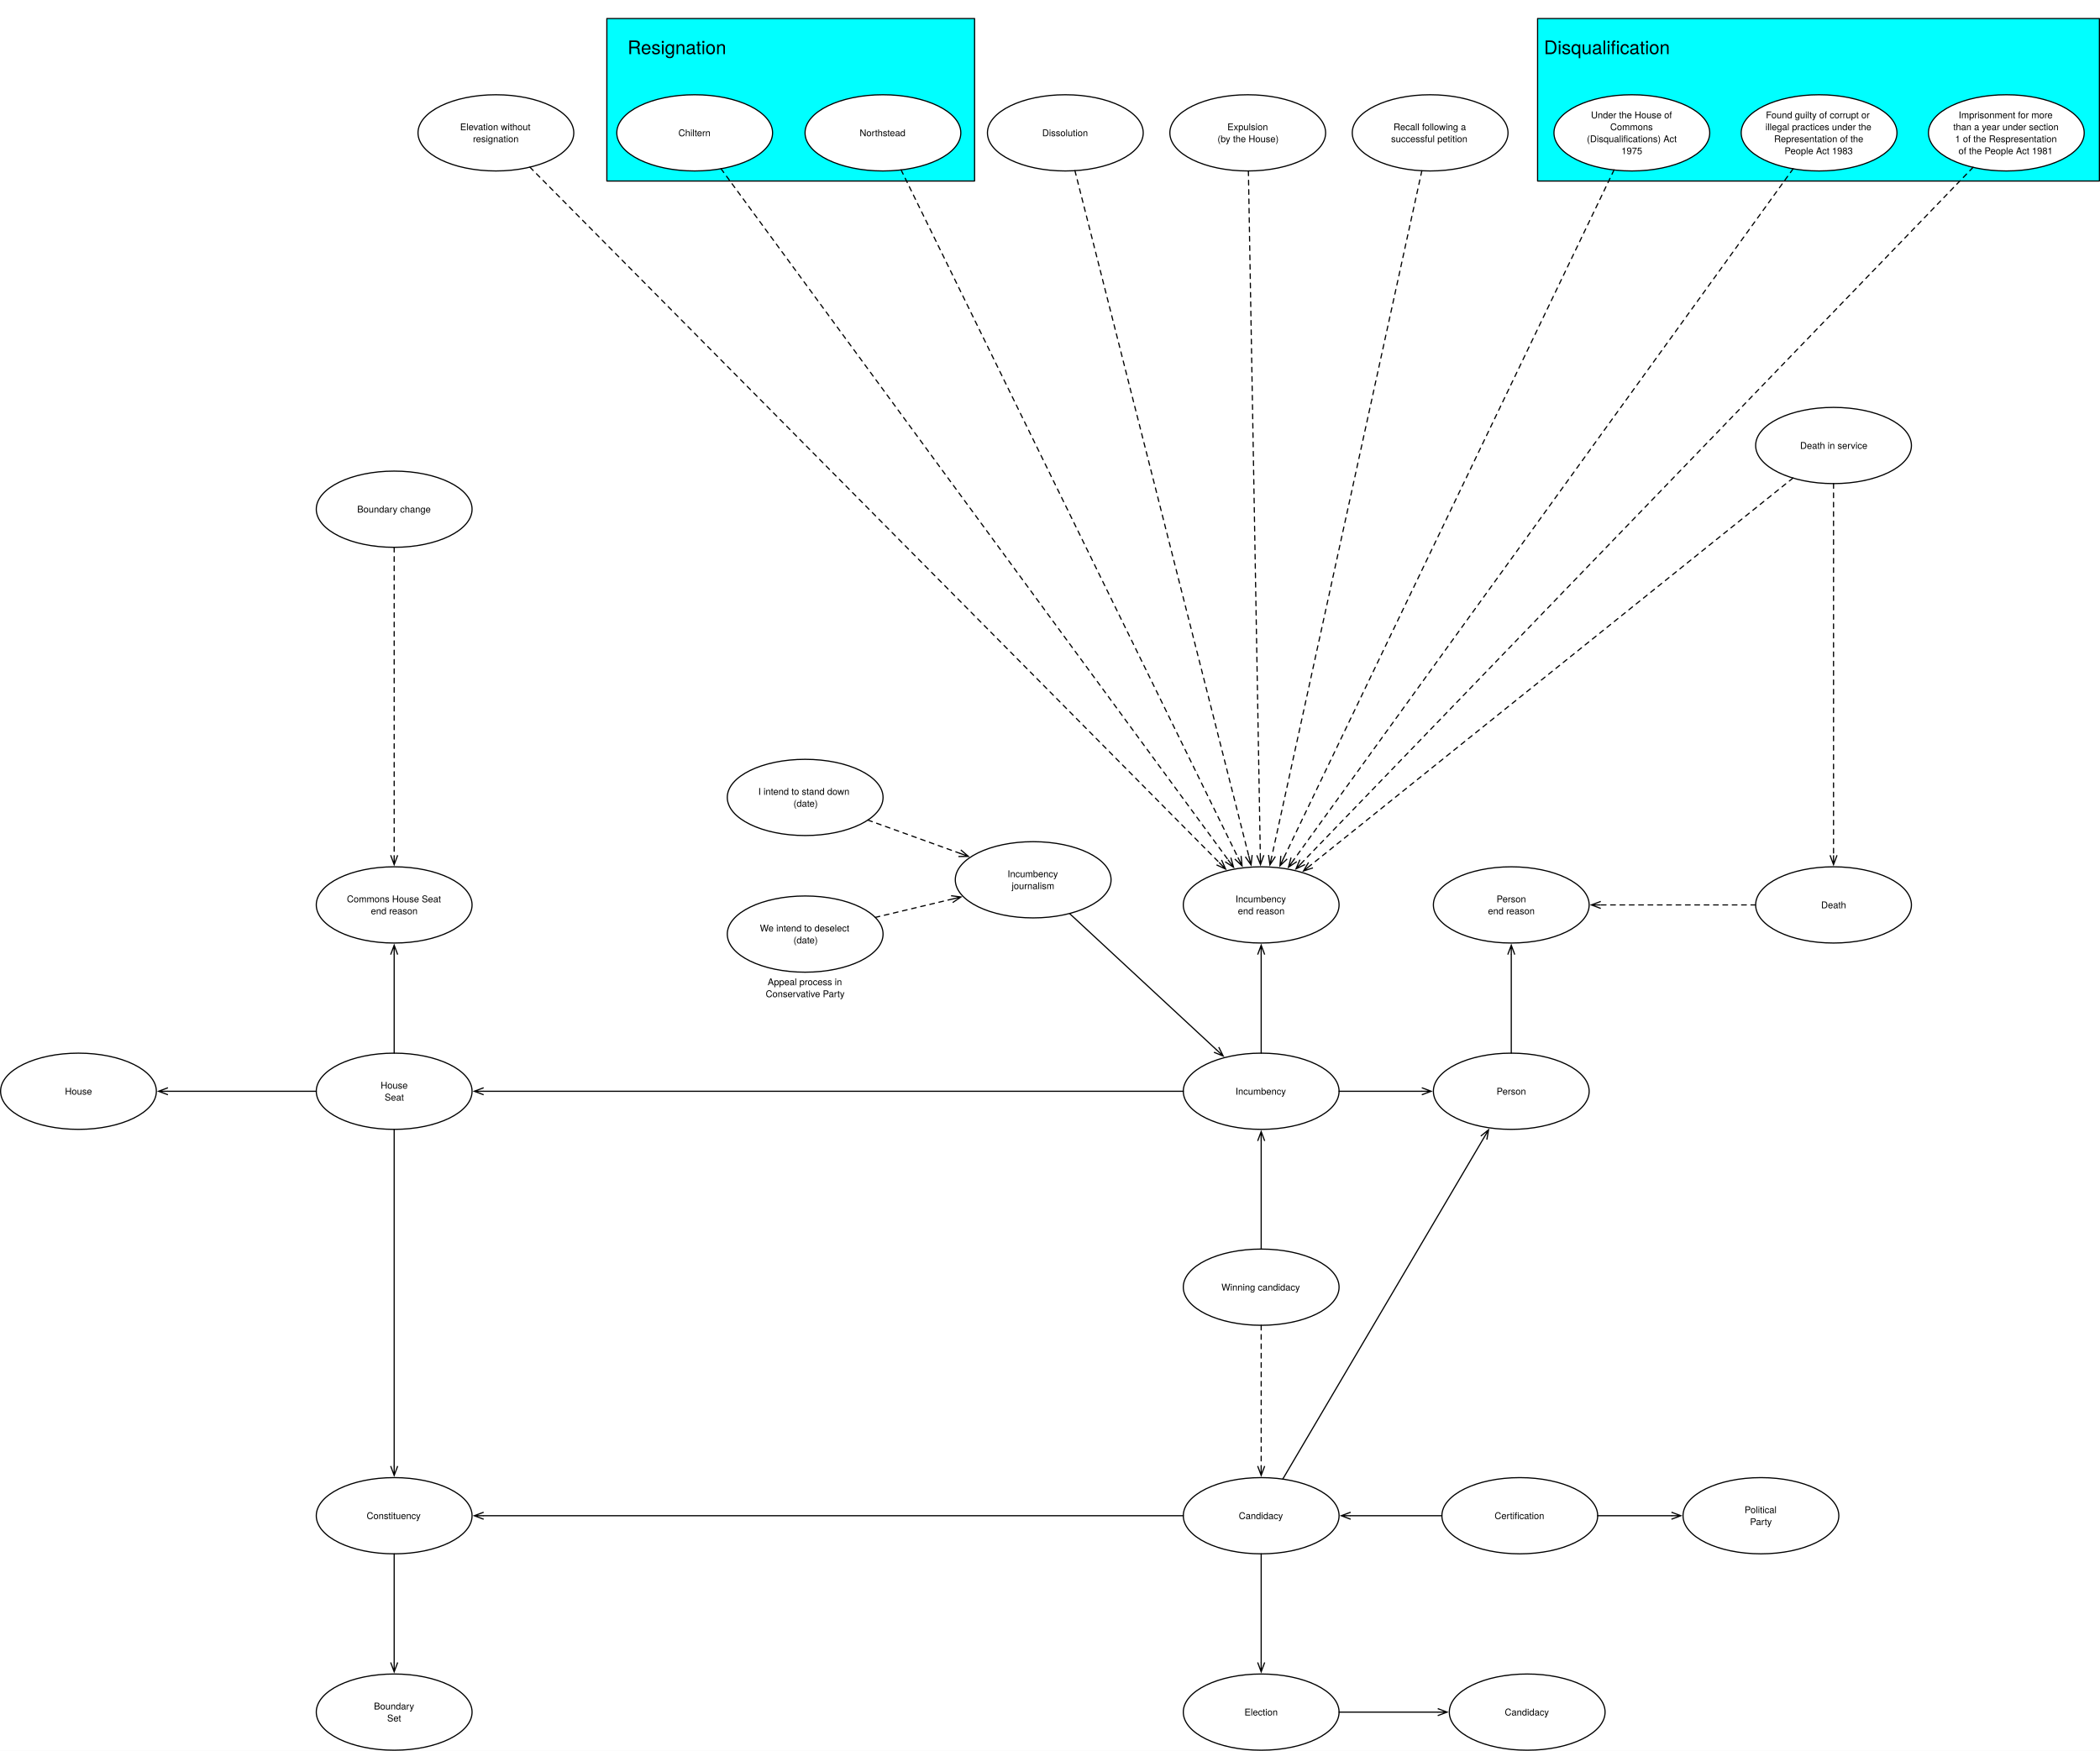
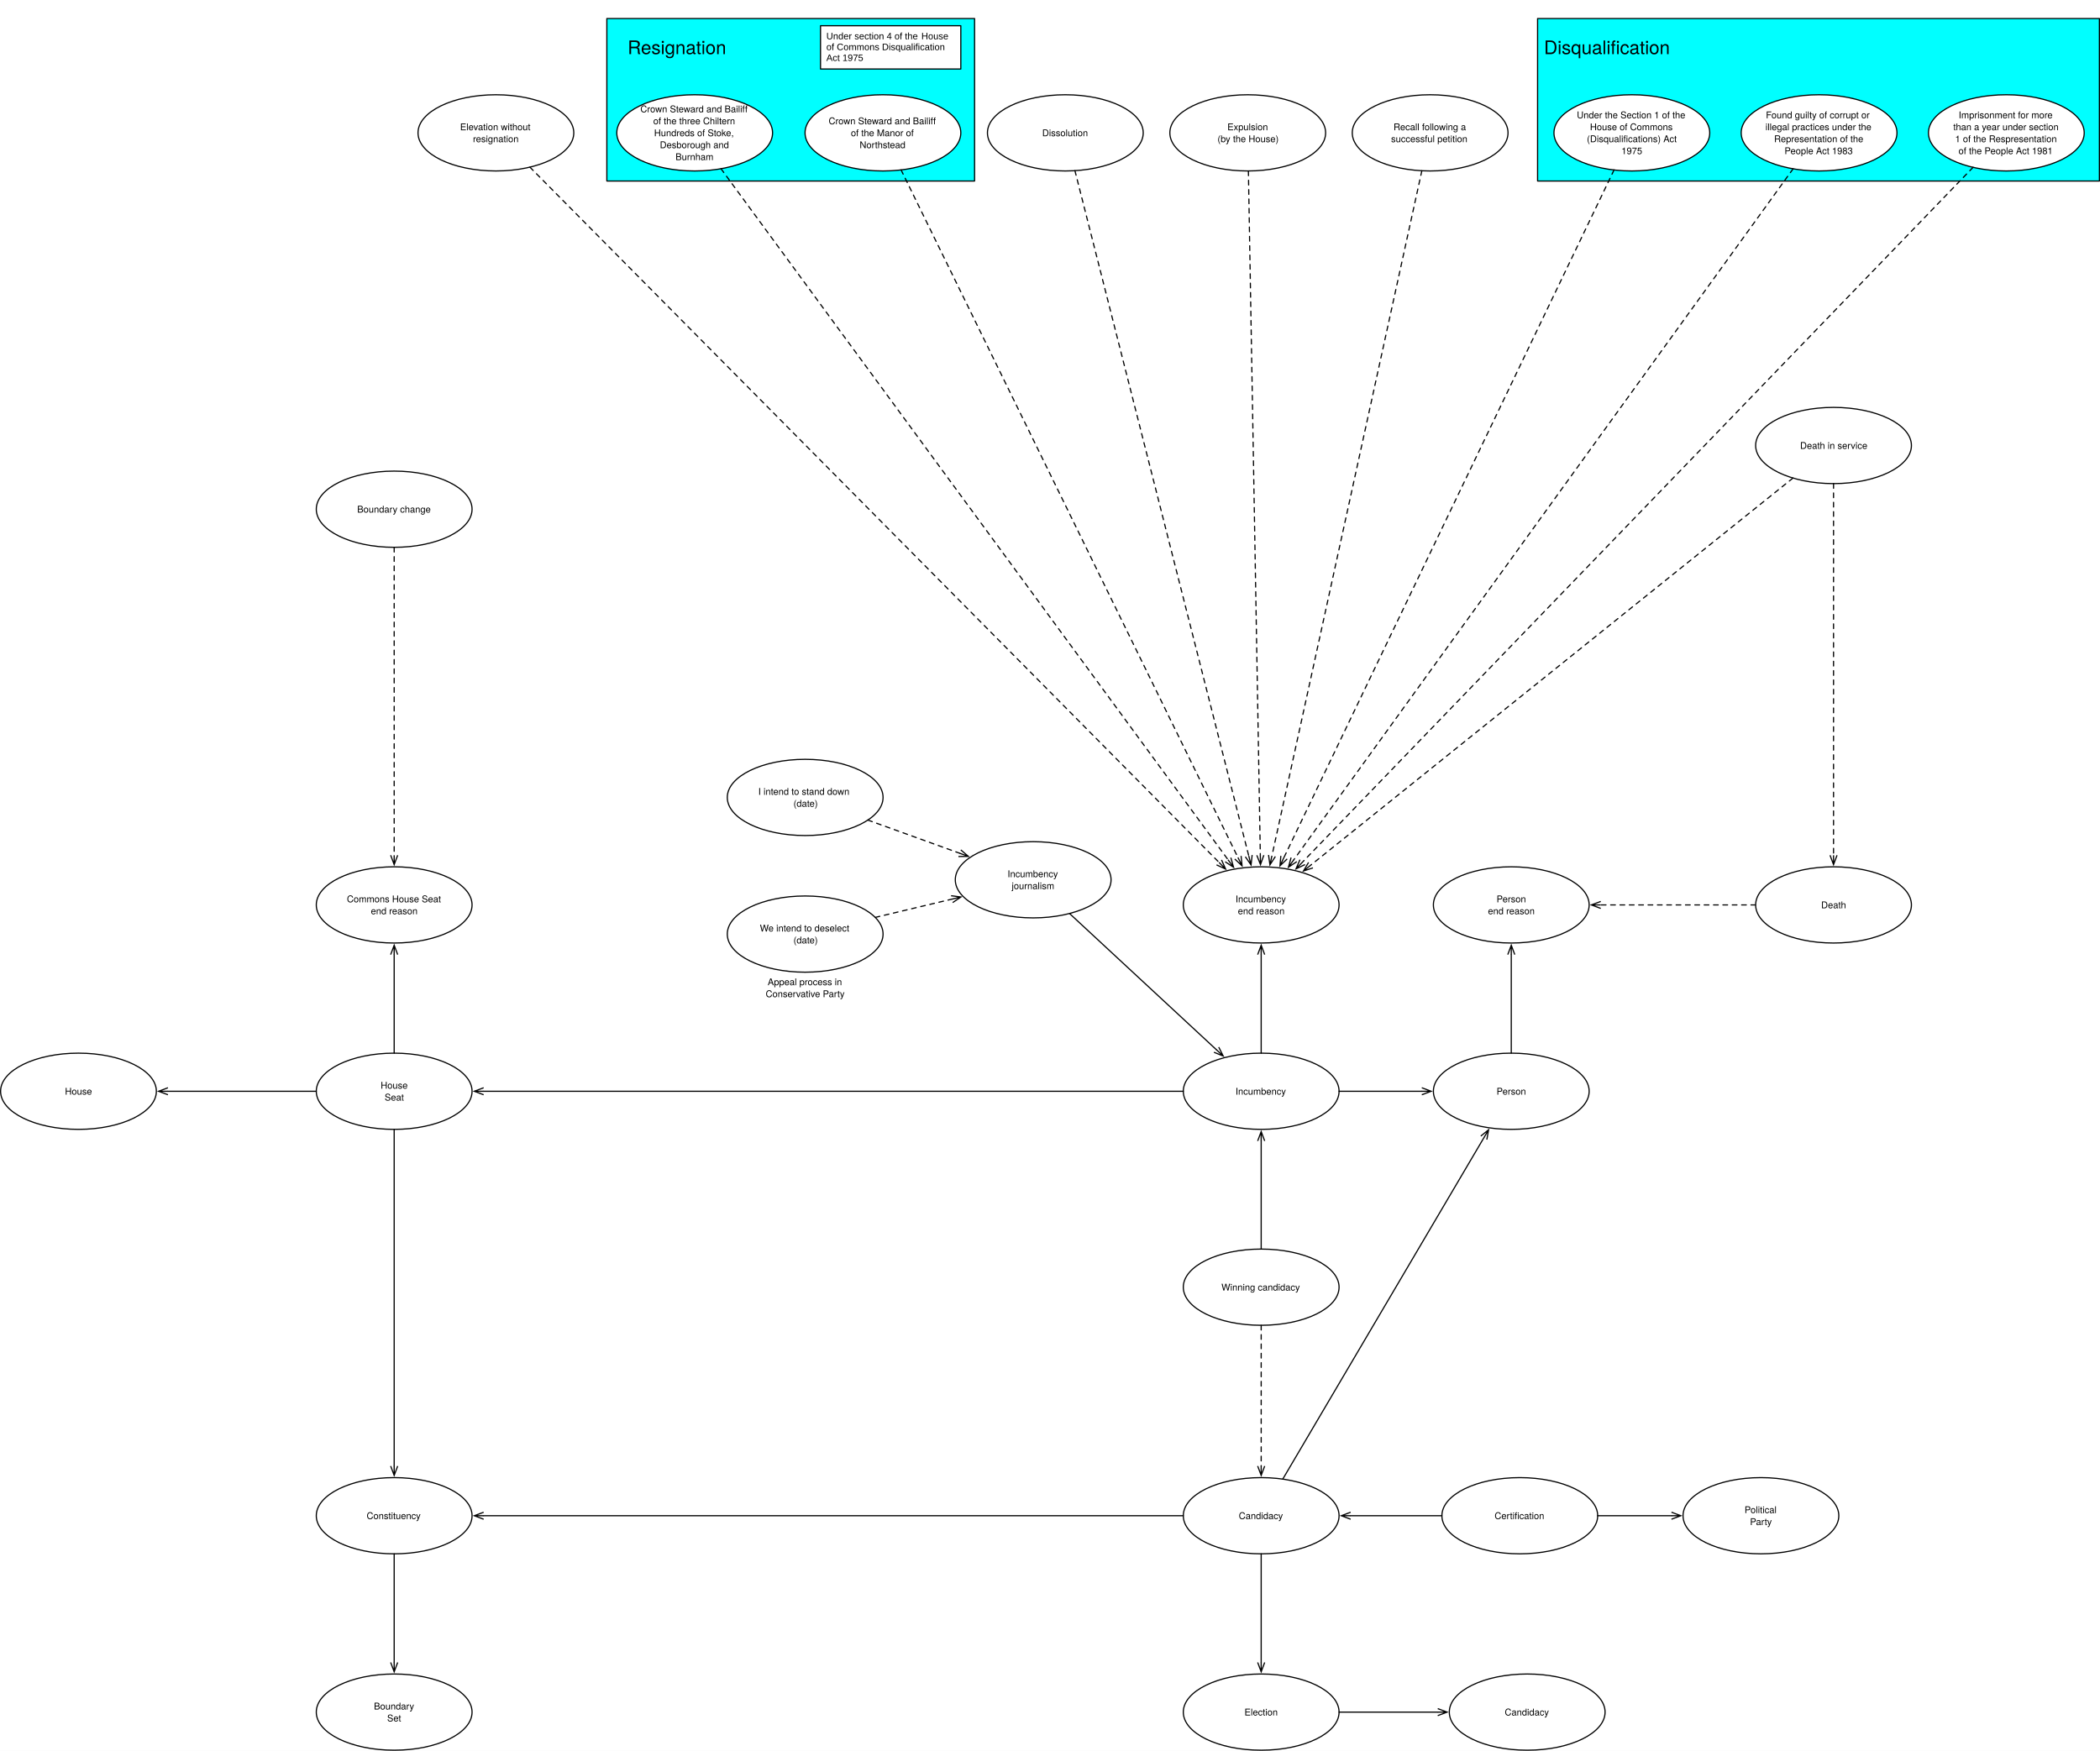
<svg xmlns="http://www.w3.org/2000/svg" version="1.1" viewBox="-846.5 -579 1796 1497.697" width="1796" height="1497.697">
  <defs>
    <marker orient="auto" overflow="visible" markerUnits="strokeWidth" id="StickArrow_Marker" stroke-linejoin="miter" stroke-miterlimit="10" viewBox="-1 -4 10 8" markerWidth="10" markerHeight="8" color="black">
      <g>
        <path d="M 8 0 L 0 0 M 0 -3 L 8 0 L 0 3" fill="none" stroke="currentColor" stroke-width="1" />
      </g>
    </marker>
  </defs>
-   <g id="Canvas_1" stroke-opacity="1" stroke-dasharray="none" fill="none" stroke="none" fill-opacity="1">
+   <g id="Canvas_1" fill-opacity="1" stroke="none" stroke-opacity="1" stroke-dasharray="none" fill="none">
    <rect fill="white" x="-846.5" y="-579" width="1796" height="1497.697" />
    <g id="Canvas_1_Layer_1">
      <g id="Graphic_76">
        <rect x="468.5" y="-563.148" width="480.5" height="139" fill="aqua" />
        <rect x="468.5" y="-563.148" width="480.5" height="139" stroke="black" stroke-linecap="round" stroke-linejoin="round" stroke-width="1" />
      </g>
      <g id="Graphic_67">
        <rect x="-327.5" y="-563.148" width="314.5" height="139" fill="aqua" />
        <rect x="-327.5" y="-563.148" width="314.5" height="139" stroke="black" stroke-linecap="round" stroke-linejoin="round" stroke-width="1" />
      </g>
      <g id="Graphic_2">
        <ellipse cx="446" cy="354.5" rx="66.614" ry="32.598" fill="white" />
        <ellipse cx="446" cy="354.5" rx="66.614" ry="32.598" stroke="black" stroke-linecap="round" stroke-linejoin="round" stroke-width="1" />
        <text transform="translate(397.7087 349.388)" fill="black">
          <tspan font-family="Helvetica Neue" font-size="8" fill="black" x="35.699" y="8">Person</tspan>
        </text>
      </g>
      <g id="Graphic_4">
        <ellipse cx="232.114" cy="354.5" rx="66.614" ry="32.598" fill="white" />
        <ellipse cx="232.114" cy="354.5" rx="66.614" ry="32.598" stroke="black" stroke-linecap="round" stroke-linejoin="round" stroke-width="1" />
        <text transform="translate(183.8228 349.388)" fill="black">
          <tspan font-family="Helvetica Neue" font-size="8" fill="black" x="26.355" y="8">Incumbency</tspan>
        </text>
      </g>
      <g id="Graphic_5">
        <ellipse cx="-509.386" cy="354.5" rx="66.614" ry="32.598" fill="white" />
        <ellipse cx="-509.386" cy="354.5" rx="66.614" ry="32.598" stroke="black" stroke-linecap="round" stroke-linejoin="round" stroke-width="1" />
        <text transform="translate(-557.6772 344.276)" fill="black">
          <tspan font-family="Helvetica Neue" font-size="8" fill="black" x="36.735" y="8">House</tspan>
          <tspan font-family="Helvetica Neue" font-size="8" fill="black" x="40.143" y="18.224">Seat</tspan>
        </text>
      </g>
      <g id="Graphic_6">
        <ellipse cx="-779.386" cy="354.5" rx="66.614" ry="32.598" fill="white" />
        <ellipse cx="-779.386" cy="354.5" rx="66.614" ry="32.598" stroke="black" stroke-linecap="round" stroke-linejoin="round" stroke-width="1" />
        <text transform="translate(-827.6772 349.388)" fill="black">
          <tspan font-family="Helvetica Neue" font-size="8" fill="black" x="36.735" y="8">House</tspan>
        </text>
      </g>
      <g id="Line_7">
        <line x1="298.728" y1="354.5" x2="369.486" y2="354.5" marker-end="url(#StickArrow_Marker)" stroke="black" stroke-linecap="round" stroke-linejoin="round" stroke-width="1" />
      </g>
      <g id="Line_8">
        <line x1="165.5" y1="354.5" x2="-432.872" y2="354.5" marker-end="url(#StickArrow_Marker)" stroke="black" stroke-linecap="round" stroke-linejoin="round" stroke-width="1" />
      </g>
      <g id="Line_9">
        <line x1="-576" y1="354.5" x2="-702.872" y2="354.5" marker-end="url(#StickArrow_Marker)" stroke="black" stroke-linecap="round" stroke-linejoin="round" stroke-width="1" />
      </g>
      <g id="Graphic_10">
        <ellipse cx="-509.386" cy="717.598" rx="66.614" ry="32.598" fill="white" />
        <ellipse cx="-509.386" cy="717.598" rx="66.614" ry="32.598" stroke="black" stroke-linecap="round" stroke-linejoin="round" stroke-width="1" />
        <text transform="translate(-557.6772 712.4864)" fill="black">
          <tspan font-family="Helvetica Neue" font-size="8" fill="black" x="24.731" y="8">Constituency</tspan>
        </text>
      </g>
      <g id="Line_11">
        <line x1="-509.386" y1="387.098" x2="-509.386" y2="675.1" marker-end="url(#StickArrow_Marker)" stroke="black" stroke-linecap="round" stroke-linejoin="round" stroke-width="1" />
      </g>
      <g id="Graphic_12">
        <ellipse cx="-509.386" cy="885.598" rx="66.614" ry="32.598" fill="white" />
        <ellipse cx="-509.386" cy="885.598" rx="66.614" ry="32.598" stroke="black" stroke-linecap="round" stroke-linejoin="round" stroke-width="1" />
        <text transform="translate(-557.6772 875.3744)" fill="black">
          <tspan font-family="Helvetica Neue" font-size="8" fill="black" x="30.955" y="8">Boundary</tspan>
          <tspan font-family="Helvetica Neue" font-size="8" fill="black" x="42.291" y="18.224">Set</tspan>
        </text>
      </g>
      <g id="Line_13">
        <line x1="-509.386" y1="750.197" x2="-509.386" y2="843.1" marker-end="url(#StickArrow_Marker)" stroke="black" stroke-linecap="round" stroke-linejoin="round" stroke-width="1" />
      </g>
      <g id="Graphic_16">
        <ellipse cx="232.114" cy="522.098" rx="66.614" ry="32.598" fill="white" />
        <ellipse cx="232.114" cy="522.098" rx="66.614" ry="32.598" stroke="black" stroke-linecap="round" stroke-linejoin="round" stroke-width="1" />
        <text transform="translate(183.8228 516.9864)" fill="black">
          <tspan font-family="Helvetica Neue" font-size="8" fill="black" x="14.283" y="8">Winning candidacy</tspan>
        </text>
      </g>
      <g id="Line_17">
        <line x1="232.114" y1="554.697" x2="232.114" y2="675.1" marker-end="url(#StickArrow_Marker)" stroke="black" stroke-linecap="round" stroke-linejoin="round" stroke-dasharray="4.0,4.0" stroke-width="1" />
      </g>
      <g id="Line_18">
        <line x1="232.114" y1="489.5" x2="232.114" y2="396.998" marker-end="url(#StickArrow_Marker)" stroke="black" stroke-linecap="round" stroke-linejoin="round" stroke-width="1" />
      </g>
      <g id="Graphic_20">
        <ellipse cx="232.114" cy="195.098" rx="66.614" ry="32.598" fill="white" />
        <ellipse cx="232.114" cy="195.098" rx="66.614" ry="32.598" stroke="black" stroke-linecap="round" stroke-linejoin="round" stroke-width="1" />
        <text transform="translate(183.8228 184.8744)" fill="black">
          <tspan font-family="Helvetica Neue" font-size="8" fill="black" x="26.355" y="8">Incumbency</tspan>
          <tspan font-family="Helvetica Neue" font-size="8" fill="black" x="28.359" y="18.224">end reason</tspan>
        </text>
      </g>
      <g id="Line_21">
        <line x1="232.114" y1="321.902" x2="232.114" y2="237.597" marker-end="url(#StickArrow_Marker)" stroke="black" stroke-linecap="round" stroke-linejoin="round" stroke-width="1" />
      </g>
      <g id="Graphic_22">
        <ellipse cx="-252.386" cy="-465.352" rx="66.614" ry="32.598" fill="white" />
        <ellipse cx="-252.386" cy="-465.352" rx="66.614" ry="32.598" stroke="black" stroke-linecap="round" stroke-linejoin="round" stroke-width="1" />
-         <text transform="translate(-300.6772 -470.4644)" fill="black">
-           <tspan font-family="Helvetica Neue" font-size="8" fill="black" x="34.367" y="8">Chiltern</tspan>
+         <text transform="translate(-300.6772 -490.9124)" fill="black">
+           <tspan font-family="Helvetica Neue" font-size="8" fill="black" x="1.839" y="8">Crown Steward and Bailiff </tspan>
+           <tspan font-family="Helvetica Neue" font-size="8" fill="black" x="12.879" y="18.224">of the three Chiltern </tspan>
+           <tspan font-family="Helvetica Neue" font-size="8" fill="black" x="13.615" y="28.448">Hundreds of Stoke, </tspan>
+           <tspan font-family="Helvetica Neue" font-size="8" fill="black" x="18.503" y="38.672">Desborough and</tspan>
+           <tspan font-family="Helvetica Neue" font-size="8" fill="black" x="31.915" y="48.896">Burnham</tspan>
        </text>
      </g>
      <g id="Line_24">
        <line x1="-229.873" y1="-434.664" x2="203.746" y2="156.427" marker-end="url(#StickArrow_Marker)" stroke="black" stroke-linecap="round" stroke-linejoin="round" stroke-dasharray="4.0,4.0" stroke-width="1" />
      </g>
      <g id="Graphic_25">
        <ellipse cx="-91.386" cy="-465.352" rx="66.614" ry="32.598" fill="white" />
        <ellipse cx="-91.386" cy="-465.352" rx="66.614" ry="32.598" stroke="black" stroke-linecap="round" stroke-linejoin="round" stroke-width="1" />
-         <text transform="translate(-139.6772 -470.4644)" fill="black">
-           <tspan font-family="Helvetica Neue" font-size="8" fill="black" x="28.363" y="8">Northstead</tspan>
+         <text transform="translate(-139.6772 -480.6884)" fill="black">
+           <tspan font-family="Helvetica Neue" font-size="8" fill="black" x="1.839" y="8">Crown Steward and Bailiff </tspan>
+           <tspan font-family="Helvetica Neue" font-size="8" fill="black" x="20.879" y="18.224">of the Manor of </tspan>
+           <tspan font-family="Helvetica Neue" font-size="8" fill="black" x="28.363" y="28.448">Northstead</tspan>
        </text>
      </g>
      <g id="Line_26">
        <line x1="-75.856" y1="-433.647" x2="212.23" y2="154.503" marker-end="url(#StickArrow_Marker)" stroke="black" stroke-linecap="round" stroke-linejoin="round" stroke-dasharray="4.0,4.0" stroke-width="1" />
      </g>
      <g id="Graphic_27">
        <ellipse cx="64.614" cy="-465.352" rx="66.614" ry="32.598" fill="white" />
        <ellipse cx="64.614" cy="-465.352" rx="66.614" ry="32.598" stroke="black" stroke-linecap="round" stroke-linejoin="round" stroke-width="1" />
        <text transform="translate(16.32284 -470.4644)" fill="black">
          <tspan font-family="Helvetica Neue" font-size="8" fill="black" x="28.511" y="8">Dissolution</tspan>
        </text>
      </g>
      <g id="Line_28">
        <line x1="72.819" y1="-433.001" x2="221.476" y2="153.151" marker-end="url(#StickArrow_Marker)" stroke="black" stroke-linecap="round" stroke-linejoin="round" stroke-dasharray="4.0,4.0" stroke-width="1" />
      </g>
      <g id="Graphic_29">
        <ellipse cx="220.614" cy="-465.352" rx="66.614" ry="32.598" fill="white" />
        <ellipse cx="220.614" cy="-465.352" rx="66.614" ry="32.598" stroke="black" stroke-linecap="round" stroke-linejoin="round" stroke-width="1" />
        <text transform="translate(172.3228 -475.5764)" fill="black">
          <tspan font-family="Helvetica Neue" font-size="8" fill="black" x="30.883" y="8">Expulsion</tspan>
          <tspan font-family="Helvetica Neue" font-size="8" fill="black" x="22.435" y="18.224">(by the House)</tspan>
        </text>
      </g>
      <g id="Line_30">
        <line x1="221.182" y1="-432.755" x2="231.374" y2="152.603" marker-end="url(#StickArrow_Marker)" stroke="black" stroke-linecap="round" stroke-linejoin="round" stroke-dasharray="4.0,4.0" stroke-width="1" />
      </g>
      <g id="Graphic_31">
        <ellipse cx="549.114" cy="-465.352" rx="66.614" ry="32.598" fill="white" />
        <ellipse cx="549.114" cy="-465.352" rx="66.614" ry="32.598" stroke="black" stroke-linecap="round" stroke-linejoin="round" stroke-width="1" />
        <text transform="translate(500.8228 -485.8004)" fill="black">
-           <tspan font-family="Helvetica Neue" font-size="8" fill="black" x="13.323" y="8">Under the House of </tspan>
-           <tspan font-family="Helvetica Neue" font-size="8" fill="black" x="29.763" y="18.224">Commons </tspan>
+           <tspan font-family="Helvetica Neue" font-size="8" fill="black" x="1.243" y="8">Under the Section 1 of the </tspan>
+           <tspan font-family="Helvetica Neue" font-size="8" fill="black" x="12.503" y="18.224">House of Commons </tspan>
          <tspan font-family="Helvetica Neue" font-size="8" fill="black" x="9.847" y="28.448">(Disqualifications) Act </tspan>
          <tspan font-family="Helvetica Neue" font-size="8" fill="black" x="39.395" y="38.672">1975</tspan>
        </text>
      </g>
      <g id="Line_32">
        <line x1="533.88" y1="-433.613" x2="251.632" y2="154.434" marker-end="url(#StickArrow_Marker)" stroke="black" stroke-linecap="round" stroke-linejoin="round" stroke-dasharray="4.0,4.0" stroke-width="1" />
      </g>
      <g id="Graphic_33">
        <ellipse cx="376.614" cy="-465.352" rx="66.614" ry="32.598" fill="white" />
        <ellipse cx="376.614" cy="-465.352" rx="66.614" ry="32.598" stroke="black" stroke-linecap="round" stroke-linejoin="round" stroke-width="1" />
        <text transform="translate(328.3228 -475.5764)" fill="black">
          <tspan font-family="Helvetica Neue" font-size="8" fill="black" x="16.967" y="8">Recall following a </tspan>
          <tspan font-family="Helvetica Neue" font-size="8" fill="black" x="14.879" y="18.224">successful petition</tspan>
        </text>
      </g>
      <g id="Line_34">
        <line x1="369.522" y1="-432.938" x2="241.322" y2="153.013" marker-end="url(#StickArrow_Marker)" stroke="black" stroke-linecap="round" stroke-linejoin="round" stroke-dasharray="4.0,4.0" stroke-width="1" />
      </g>
      <g id="Graphic_35">
        <ellipse cx="709.25" cy="-465.352" rx="66.614" ry="32.598" fill="white" />
        <ellipse cx="709.25" cy="-465.352" rx="66.614" ry="32.598" stroke="black" stroke-linecap="round" stroke-linejoin="round" stroke-width="1" />
        <text transform="translate(660.9587 -485.8004)" fill="black">
          <tspan font-family="Helvetica Neue" font-size="8" fill="black" x="2.803" y="8">Found guilty of corrupt or </tspan>
          <tspan font-family="Helvetica Neue" font-size="8" fill="black" x="2.435" y="18.224">illegal practices under the </tspan>
          <tspan font-family="Helvetica Neue" font-size="8" fill="black" x="9.839" y="28.448">Representation of the </tspan>
          <tspan font-family="Helvetica Neue" font-size="8" fill="black" x="18.727" y="38.672">People Act 1983</tspan>
        </text>
      </g>
      <g id="Line_36">
        <line x1="687.041" y1="-434.611" x2="260.12" y2="156.332" marker-end="url(#StickArrow_Marker)" stroke="black" stroke-linecap="round" stroke-linejoin="round" stroke-dasharray="4.0,4.0" stroke-width="1" />
      </g>
      <g id="Graphic_44">
        <ellipse cx="232.114" cy="717.598" rx="66.614" ry="32.598" fill="white" />
        <ellipse cx="232.114" cy="717.598" rx="66.614" ry="32.598" stroke="black" stroke-linecap="round" stroke-linejoin="round" stroke-width="1" />
        <text transform="translate(183.8228 712.4864)" fill="black">
          <tspan font-family="Helvetica Neue" font-size="8" fill="black" x="29.103" y="8">Candidacy</tspan>
        </text>
      </g>
      <g id="Line_45">
        <line x1="165.5" y1="717.598" x2="-432.872" y2="717.598" marker-end="url(#StickArrow_Marker)" stroke="black" stroke-linecap="round" stroke-linejoin="round" stroke-width="1" />
      </g>
      <g id="Graphic_46">
        <ellipse cx="659.509" cy="717.598" rx="66.614" ry="32.598" fill="white" />
        <ellipse cx="659.509" cy="717.598" rx="66.614" ry="32.598" stroke="black" stroke-linecap="round" stroke-linejoin="round" stroke-width="1" />
        <text transform="translate(611.2178 707.3744)" fill="black">
          <tspan font-family="Helvetica Neue" font-size="8" fill="black" x="34.295" y="8">Political</tspan>
          <tspan font-family="Helvetica Neue" font-size="8" fill="black" x="38.959" y="18.224">Party</tspan>
        </text>
      </g>
      <g id="Graphic_47">
        <ellipse cx="453.281" cy="717.598" rx="66.614" ry="32.598" fill="white" />
        <ellipse cx="453.281" cy="717.598" rx="66.614" ry="32.598" stroke="black" stroke-linecap="round" stroke-linejoin="round" stroke-width="1" />
        <text transform="translate(404.9895 712.4864)" fill="black">
          <tspan font-family="Helvetica Neue" font-size="8" fill="black" x="26.739" y="8">Certification</tspan>
        </text>
      </g>
      <g id="Line_48">
        <line x1="386.667" y1="717.598" x2="308.628" y2="717.598" marker-end="url(#StickArrow_Marker)" stroke="black" stroke-linecap="round" stroke-linejoin="round" stroke-width="1" />
      </g>
      <g id="Line_49">
        <line x1="519.895" y1="717.598" x2="582.995" y2="717.598" marker-end="url(#StickArrow_Marker)" stroke="black" stroke-linecap="round" stroke-linejoin="round" stroke-width="1" />
      </g>
      <g id="Line_50">
        <line x1="250.569" y1="686.27" x2="422.521" y2="394.359" marker-end="url(#StickArrow_Marker)" stroke="black" stroke-linecap="round" stroke-linejoin="round" stroke-width="1" />
      </g>
      <g id="Graphic_51">
        <ellipse cx="232.114" cy="885.598" rx="66.614" ry="32.598" fill="white" />
        <ellipse cx="232.114" cy="885.598" rx="66.614" ry="32.598" stroke="black" stroke-linecap="round" stroke-linejoin="round" stroke-width="1" />
        <text transform="translate(183.8228 880.4864)" fill="black">
          <tspan font-family="Helvetica Neue" font-size="8" fill="black" x="33.995" y="8">Election</tspan>
        </text>
      </g>
      <g id="Line_52">
        <line x1="232.114" y1="750.197" x2="232.114" y2="843.1" marker-end="url(#StickArrow_Marker)" stroke="black" stroke-linecap="round" stroke-linejoin="round" stroke-width="1" />
      </g>
      <g id="Graphic_54">
        <ellipse cx="459.614" cy="885.598" rx="66.614" ry="32.598" fill="white" />
        <ellipse cx="459.614" cy="885.598" rx="66.614" ry="32.598" stroke="black" stroke-linecap="round" stroke-linejoin="round" stroke-width="1" />
        <text transform="translate(411.3228 880.4864)" fill="black">
          <tspan font-family="Helvetica Neue" font-size="8" fill="black" x="29.103" y="8">Candidacy</tspan>
        </text>
      </g>
      <g id="Line_55">
        <line x1="298.728" y1="885.598" x2="383.1" y2="885.598" marker-end="url(#StickArrow_Marker)" stroke="black" stroke-linecap="round" stroke-linejoin="round" stroke-width="1" />
      </g>
      <g id="Graphic_56">
        <ellipse cx="37.114" cy="173.598" rx="66.614" ry="32.598" fill="white" />
        <ellipse cx="37.114" cy="173.598" rx="66.614" ry="32.598" stroke="black" stroke-linecap="round" stroke-linejoin="round" stroke-width="1" />
        <text transform="translate(-11.17717 163.3744)" fill="black">
          <tspan font-family="Helvetica Neue" font-size="8" fill="black" x="26.355" y="8">Incumbency</tspan>
          <tspan font-family="Helvetica Neue" font-size="8" fill="black" x="29.919" y="18.224">journalism</tspan>
        </text>
      </g>
      <g id="Line_57">
        <line x1="68.202" y1="202.439" x2="193.768" y2="318.926" marker-end="url(#StickArrow_Marker)" stroke="black" stroke-linecap="round" stroke-linejoin="round" stroke-width="1" />
      </g>
      <g id="Graphic_58">
        <ellipse cx="-157.886" cy="103.148" rx="66.614" ry="32.598" fill="white" />
        <ellipse cx="-157.886" cy="103.148" rx="66.614" ry="32.598" stroke="black" stroke-linecap="round" stroke-linejoin="round" stroke-width="1" />
        <text transform="translate(-206.1772 92.92364)" fill="black">
          <tspan font-family="Helvetica Neue" font-size="8" fill="black" x="8.207" y="8">I intend to stand down </tspan>
          <tspan font-family="Helvetica Neue" font-size="8" fill="black" x="38.291" y="18.224">(date)</tspan>
        </text>
      </g>
      <g id="Line_59">
        <line x1="-104.287" y1="122.512" x2="-25.795" y2="150.87" marker-end="url(#StickArrow_Marker)" stroke="black" stroke-linecap="round" stroke-linejoin="round" stroke-dasharray="4.0,4.0" stroke-width="1" />
      </g>
      <g id="Graphic_60">
        <ellipse cx="-157.886" cy="220.049" rx="66.614" ry="32.598" fill="white" />
        <ellipse cx="-157.886" cy="220.049" rx="66.614" ry="32.598" stroke="black" stroke-linecap="round" stroke-linejoin="round" stroke-width="1" />
        <text transform="translate(-206.1772 209.8252)" fill="black">
          <tspan font-family="Helvetica Neue" font-size="8" fill="black" x="9.547" y="8">We intend to deselect </tspan>
          <tspan font-family="Helvetica Neue" font-size="8" fill="black" x="38.291" y="18.224">(date)</tspan>
        </text>
      </g>
      <g id="Line_61">
        <line x1="-97.975" y1="205.778" x2="-32.428" y2="190.164" marker-end="url(#StickArrow_Marker)" stroke="black" stroke-linecap="round" stroke-linejoin="round" stroke-dasharray="4.0,4.0" stroke-width="1" />
      </g>
      <g id="Graphic_62">
        <text transform="translate(-212.8858 255.8006)" fill="black">
          <tspan font-family="Helvetica Neue" font-size="8" fill="black" x="22.92" y="8">Appeal process in </tspan>
          <tspan font-family="Helvetica Neue" font-size="8" fill="black" x="21.224" y="18.224">Conservative Party</tspan>
        </text>
      </g>
      <g id="Graphic_65">
        <ellipse cx="-422.386" cy="-465.352" rx="66.614" ry="32.598" fill="white" />
        <ellipse cx="-422.386" cy="-465.352" rx="66.614" ry="32.598" stroke="black" stroke-linecap="round" stroke-linejoin="round" stroke-width="1" />
        <text transform="translate(-470.6772 -475.5764)" fill="black">
          <tspan font-family="Helvetica Neue" font-size="8" fill="black" x="17.699" y="8">Elevation without </tspan>
          <tspan font-family="Helvetica Neue" font-size="8" fill="black" x="28.659" y="18.224">resignation</tspan>
        </text>
      </g>
      <g id="Line_66">
        <line x1="-393.311" y1="-436.013" x2="196.071" y2="158.727" marker-end="url(#StickArrow_Marker)" stroke="black" stroke-linecap="round" stroke-linejoin="round" stroke-dasharray="4.0,4.0" stroke-width="1" />
      </g>
      <g id="Graphic_68">
        <text transform="translate(-322.5 -547.6994)" fill="black">
          <tspan font-family="Helvetica Neue" font-size="16" fill="black" x="12.776" y="15">Resignation</tspan>
        </text>
      </g>
      <g id="Graphic_69">
        <ellipse cx="446" cy="195.098" rx="66.614" ry="32.598" fill="white" />
        <ellipse cx="446" cy="195.098" rx="66.614" ry="32.598" stroke="black" stroke-linecap="round" stroke-linejoin="round" stroke-width="1" />
        <text transform="translate(397.7087 184.8744)" fill="black">
          <tspan font-family="Helvetica Neue" font-size="8" fill="black" x="35.699" y="8">Person</tspan>
          <tspan font-family="Helvetica Neue" font-size="8" fill="black" x="28.359" y="18.224">end reason</tspan>
        </text>
      </g>
      <g id="Line_70">
        <line x1="446" y1="321.902" x2="446" y2="237.597" marker-end="url(#StickArrow_Marker)" stroke="black" stroke-linecap="round" stroke-linejoin="round" stroke-width="1" />
      </g>
      <g id="Graphic_71">
        <ellipse cx="721.614" cy="-197.902" rx="66.614" ry="32.598" fill="white" />
        <ellipse cx="721.614" cy="-197.902" rx="66.614" ry="32.598" stroke="black" stroke-linecap="round" stroke-linejoin="round" stroke-width="1" />
        <text transform="translate(673.3228 -203.0136)" fill="black">
          <tspan font-family="Helvetica Neue" font-size="8" fill="black" x="19.695" y="8">Death in service</tspan>
        </text>
      </g>
      <g id="Line_72">
        <line x1="655" y1="195.098" x2="522.514" y2="195.098" marker-end="url(#StickArrow_Marker)" stroke="black" stroke-linecap="round" stroke-linejoin="round" stroke-dasharray="4.0,4.0" stroke-width="1" />
      </g>
      <g id="Line_73">
        <line x1="686.936" y1="-170.06" x2="274.512" y2="161.059" marker-end="url(#StickArrow_Marker)" stroke="black" stroke-linecap="round" stroke-linejoin="round" stroke-dasharray="4.0,4.0" stroke-width="1" />
      </g>
      <g id="Graphic_74">
        <ellipse cx="721.614" cy="195.098" rx="66.614" ry="32.598" fill="white" />
        <ellipse cx="721.614" cy="195.098" rx="66.614" ry="32.598" stroke="black" stroke-linecap="round" stroke-linejoin="round" stroke-width="1" />
        <text transform="translate(673.3228 189.9864)" fill="black">
          <tspan font-family="Helvetica Neue" font-size="8" fill="black" x="37.695" y="8">Death</tspan>
        </text>
      </g>
      <g id="Line_75">
        <line x1="721.614" y1="-165.303" x2="721.614" y2="152.6" marker-end="url(#StickArrow_Marker)" stroke="black" stroke-linecap="round" stroke-linejoin="round" stroke-dasharray="4.0,4.0" stroke-width="1" />
      </g>
      <g id="Graphic_77">
        <text transform="translate(473.5 -547.6994)" fill="black">
          <tspan font-family="Helvetica Neue" font-size="16" fill="black" x=".48" y="15">Disqualification</tspan>
        </text>
      </g>
      <g id="Graphic_78">
        <ellipse cx="-509.386" cy="195.098" rx="66.614" ry="32.598" fill="white" />
        <ellipse cx="-509.386" cy="195.098" rx="66.614" ry="32.598" stroke="black" stroke-linecap="round" stroke-linejoin="round" stroke-width="1" />
        <text transform="translate(-557.6772 184.8744)" fill="black">
          <tspan font-family="Helvetica Neue" font-size="8" fill="black" x="7.835" y="8">Commons House Seat </tspan>
          <tspan font-family="Helvetica Neue" font-size="8" fill="black" x="28.359" y="18.224">end reason </tspan>
        </text>
      </g>
      <g id="Line_79">
        <line x1="-509.386" y1="321.902" x2="-509.386" y2="237.597" marker-end="url(#StickArrow_Marker)" stroke="black" stroke-linecap="round" stroke-linejoin="round" stroke-width="1" />
      </g>
      <g id="Graphic_80">
        <ellipse cx="-509.386" cy="-143.402" rx="66.614" ry="32.598" fill="white" />
        <ellipse cx="-509.386" cy="-143.402" rx="66.614" ry="32.598" stroke="black" stroke-linecap="round" stroke-linejoin="round" stroke-width="1" />
        <text transform="translate(-557.6772 -148.5136)" fill="black">
          <tspan font-family="Helvetica Neue" font-size="8" fill="black" x="16.655" y="8">Boundary change</tspan>
        </text>
      </g>
      <g id="Line_81">
        <line x1="-509.386" y1="-110.803" x2="-509.386" y2="152.6" marker-end="url(#StickArrow_Marker)" stroke="black" stroke-linecap="round" stroke-linejoin="round" stroke-dasharray="4.0,4.0" stroke-width="1" />
      </g>
      <g id="Graphic_83">
        <ellipse cx="869.386" cy="-465.352" rx="66.614" ry="32.598" fill="white" />
        <ellipse cx="869.386" cy="-465.352" rx="66.614" ry="32.598" stroke="black" stroke-linecap="round" stroke-linejoin="round" stroke-width="1" />
        <text transform="translate(821.0945 -485.8004)" fill="black">
          <tspan font-family="Helvetica Neue" font-size="8" fill="black" x="7.535" y="8">Imprisonment for more </tspan>
          <tspan font-family="Helvetica Neue" font-size="8" fill="black" x="2.947" y="18.224">than a year under section </tspan>
          <tspan font-family="Helvetica Neue" font-size="8" fill="black" x="4.503" y="28.448">1 of the Respresentation </tspan>
          <tspan font-family="Helvetica Neue" font-size="8" fill="black" x="7.391" y="38.672">of the People Act 1981</tspan>
        </text>
      </g>
      <g id="Line_84">
        <line x1="840.935" y1="-435.867" x2="267.439" y2="158.489" marker-end="url(#StickArrow_Marker)" stroke="black" stroke-linecap="round" stroke-linejoin="round" stroke-dasharray="4.0,4.0" stroke-width="1" />
      </g>
+       <g id="Graphic_86">
+         <rect x="-144.772" y="-556.975" width="120" height="37" fill="white" />
+         <rect x="-144.772" y="-556.975" width="120" height="37" stroke="black" stroke-linecap="round" stroke-linejoin="round" stroke-width="1" />
+         <text transform="translate(-139.7716 -552.368)" fill="black">
+           <tspan font-family="Arial" font-size="8" fill="black" x="0" y="7">Under section 4 of the </tspan>
+           <tspan font-family="Arial" font-size="8" fill="black" y="7">House </tspan>
+           <tspan font-family="Arial" font-size="8" fill="black" x="0" y="16.262">of Commons Disqualification </tspan>
+           <tspan font-family="Arial" font-size="8" fill="black" x="0" y="25.523">Act 1975</tspan>
+         </text>
+       </g>
    </g>
  </g>
</svg>
